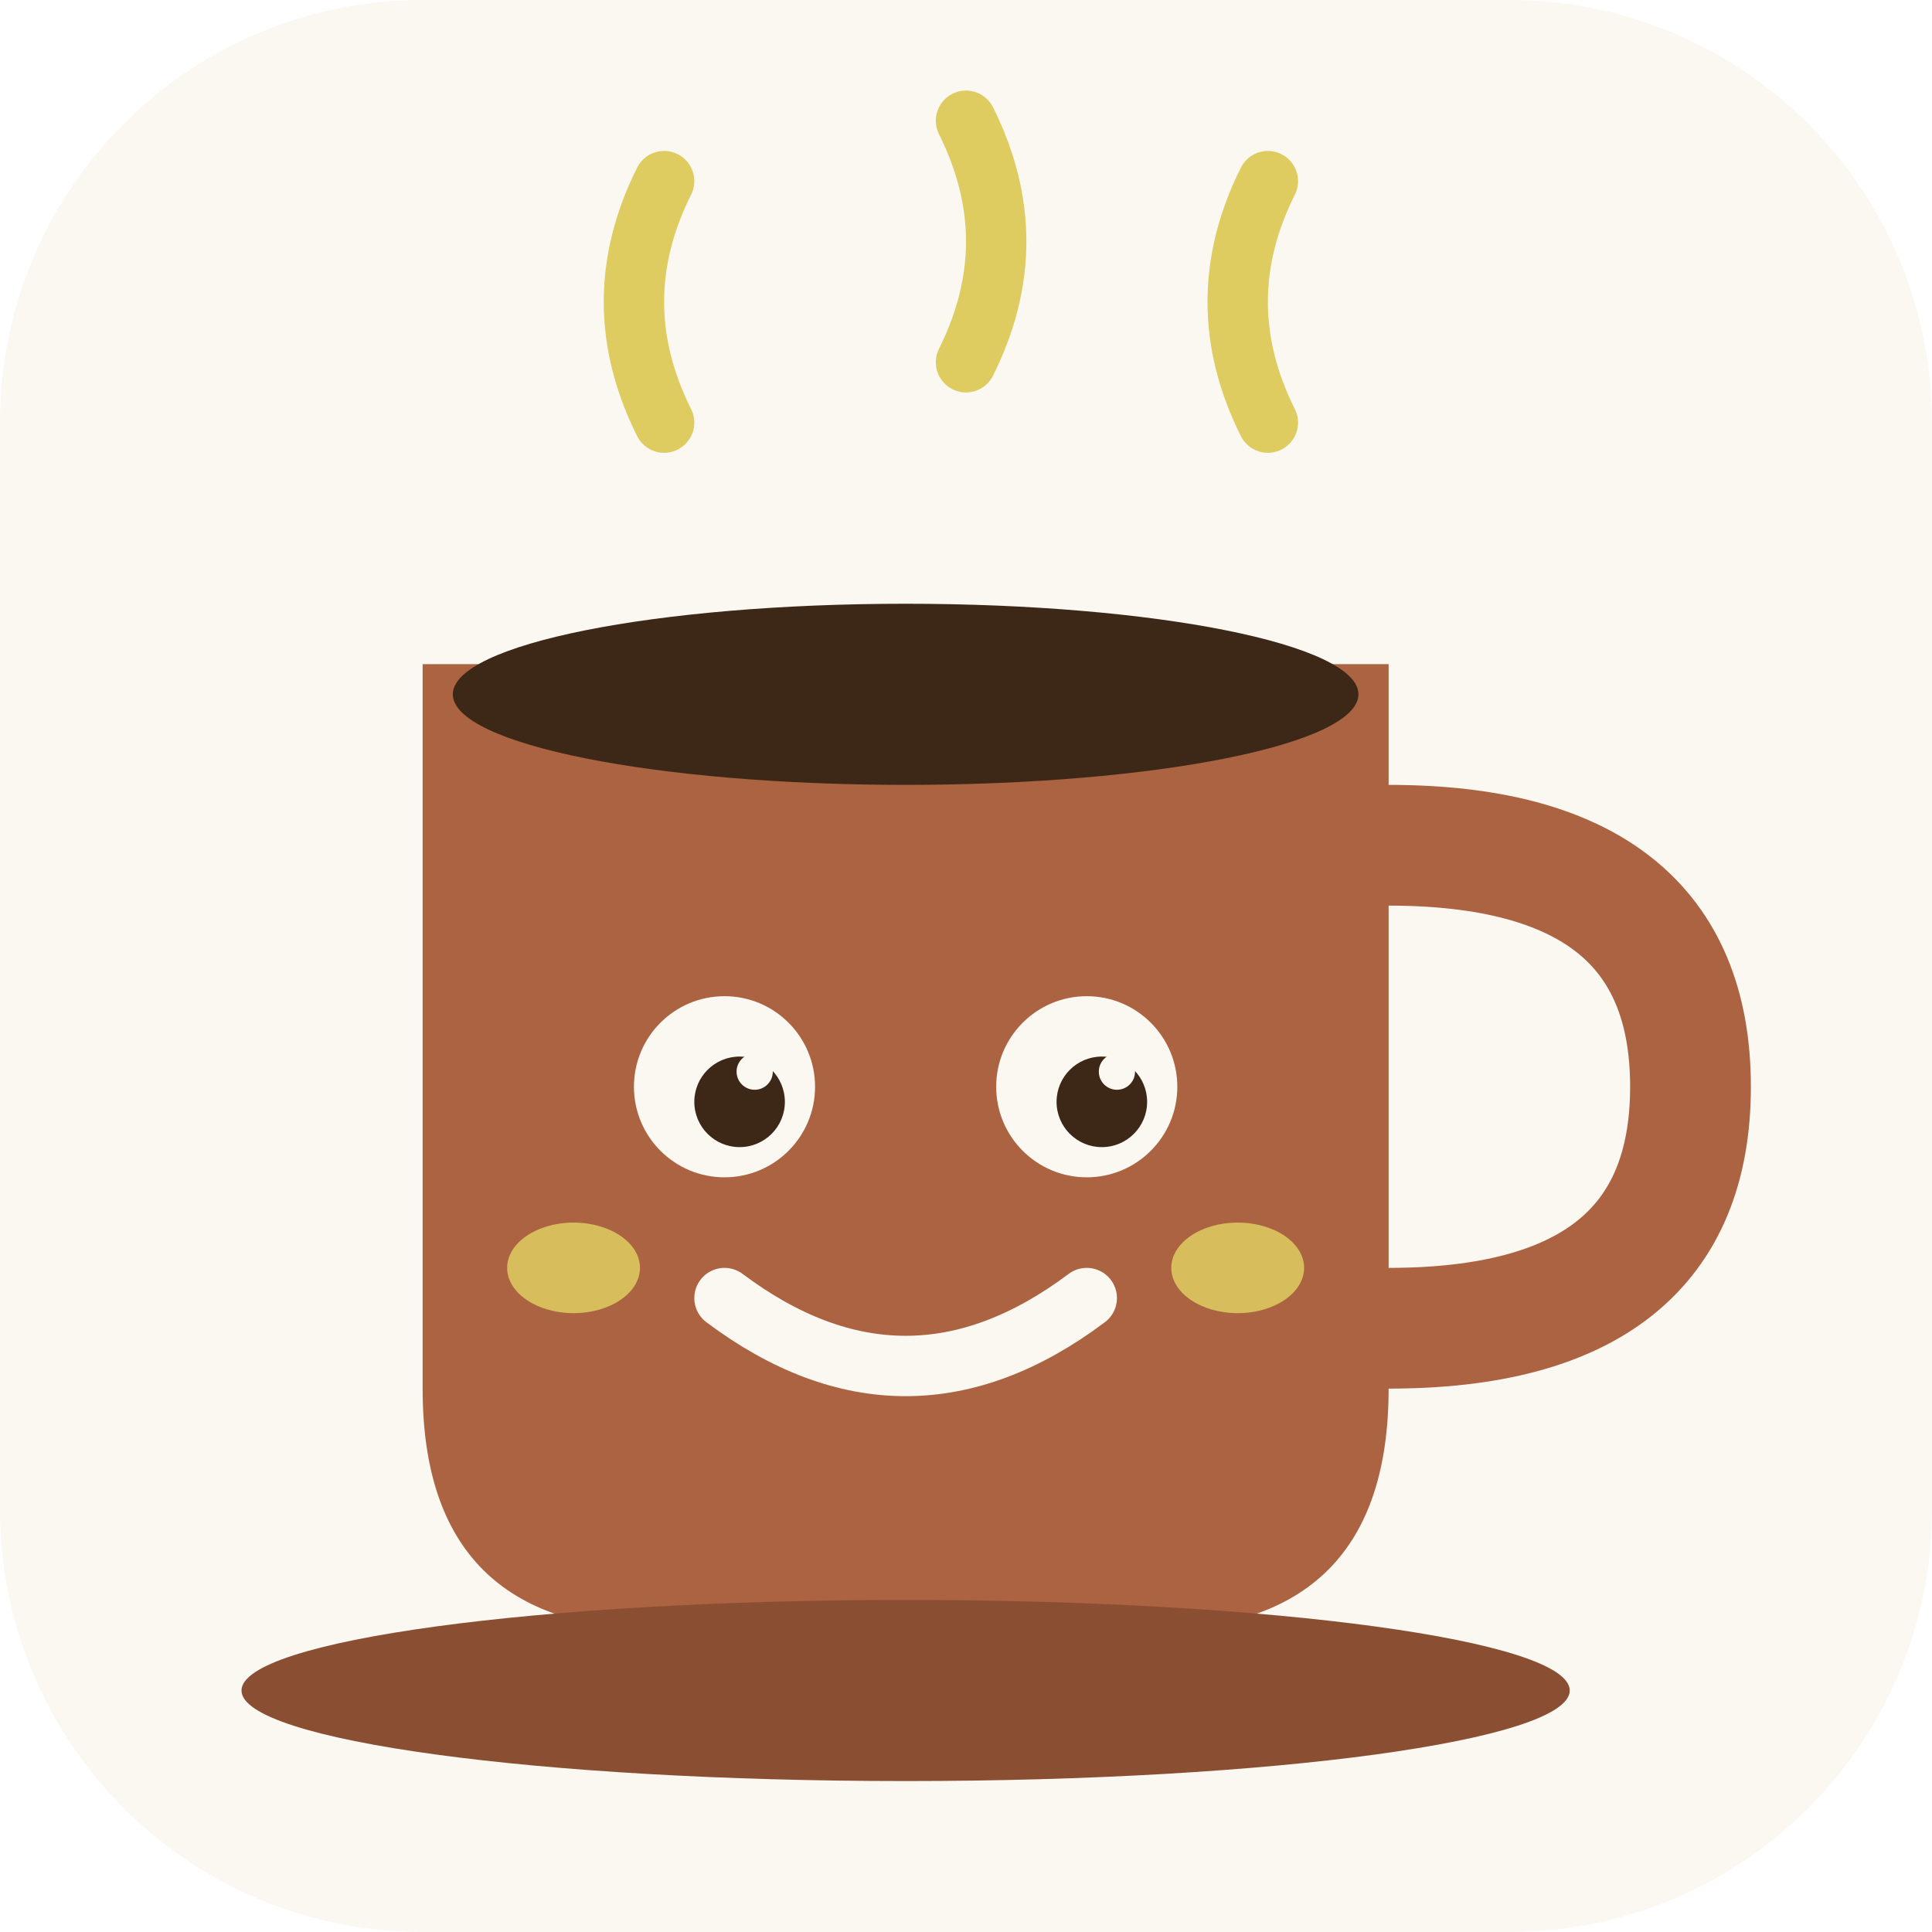
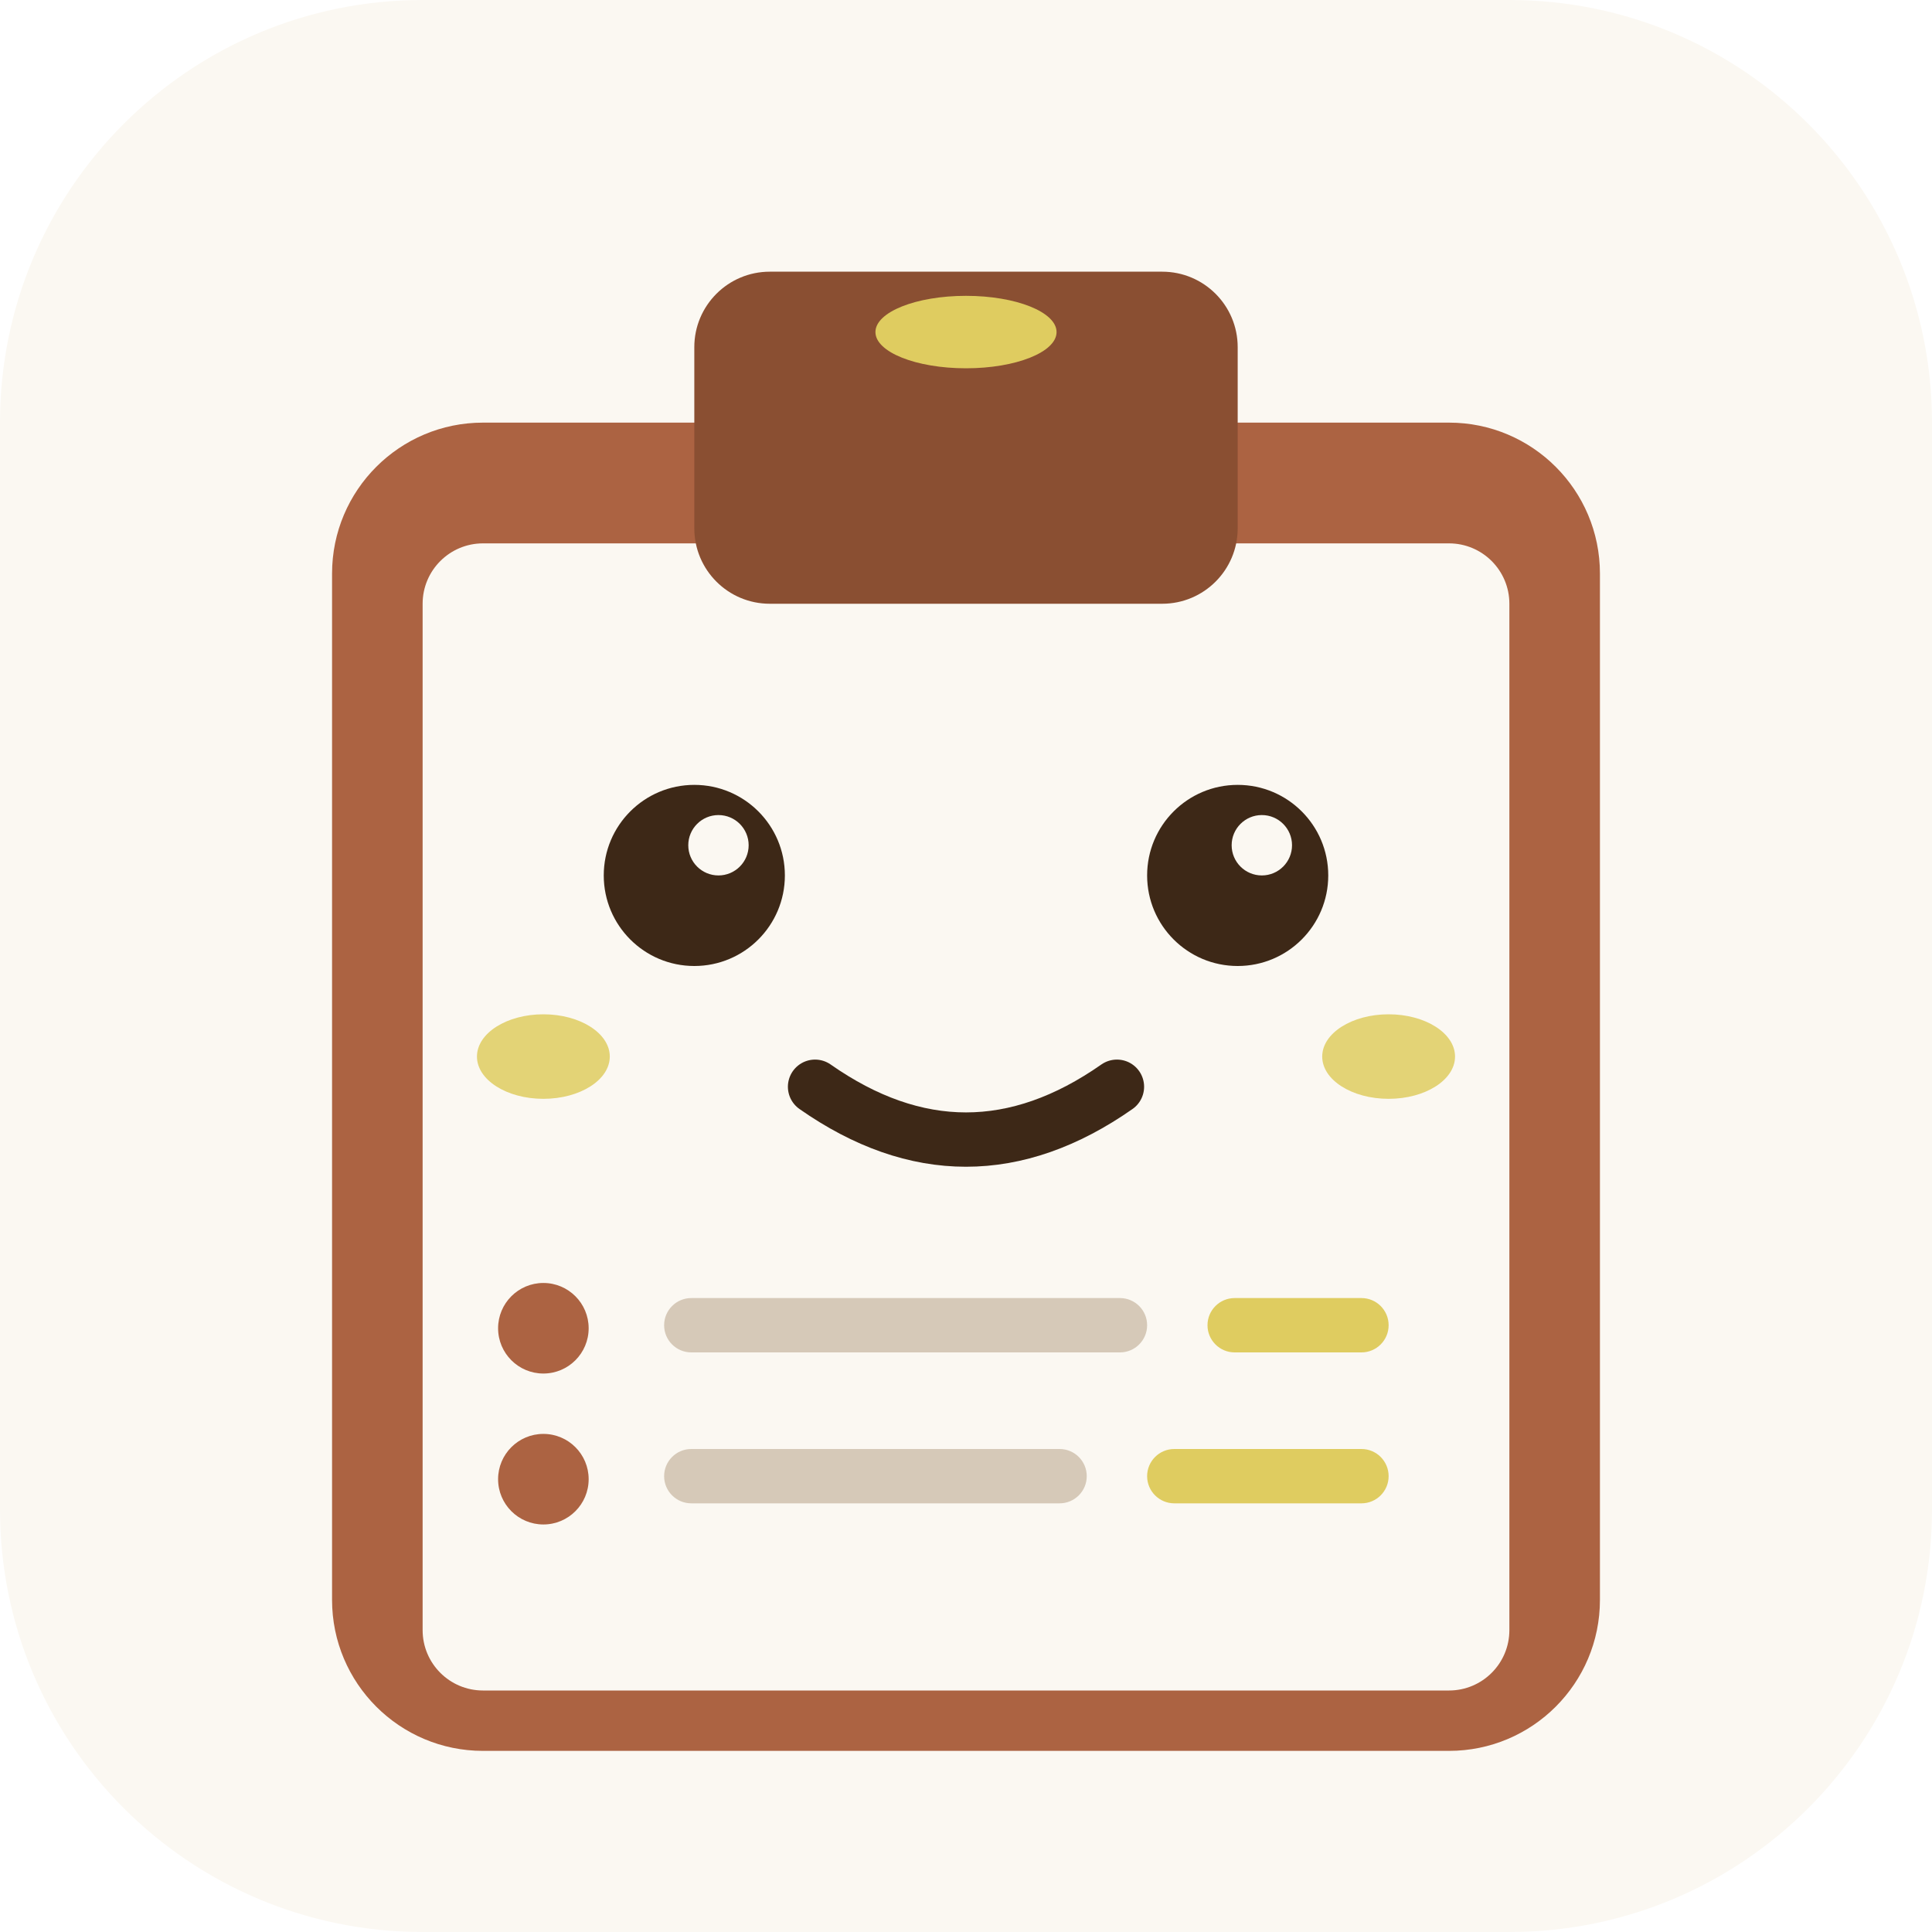
<svg xmlns="http://www.w3.org/2000/svg" viewBox="0 0 64 64" width="64" height="64">
  <rect width="64" height="64" rx="14" fill="#FBF8F2" />
-   <path d="M22 14 Q20 10 22 6" stroke="#DFCC60" stroke-width="2" fill="none" stroke-linecap="round" />
-   <path d="M32 12 Q34 8 32 4" stroke="#DFCC60" stroke-width="2" fill="none" stroke-linecap="round" />
-   <path d="M42 14 Q40 10 42 6" stroke="#DFCC60" stroke-width="2" fill="none" stroke-linecap="round" />
-   <path d="M14 22 L14 46 Q14 54 22 54 L38 54 Q46 54 46 46 L46 22 Z" fill="#AC6342" />
-   <ellipse cx="30" cy="23" rx="15" ry="3" fill="#3D2817" />
-   <path d="M46 28 Q56 28 56 36 Q56 44 46 44" stroke="#AC6342" stroke-width="4" fill="none" stroke-linecap="round" />
-   <ellipse cx="30" cy="56" rx="22" ry="3" fill="#8A4F32" />
-   <circle cx="24" cy="36" r="3" fill="#FBF8F2" />
-   <circle cx="36" cy="36" r="3" fill="#FBF8F2" />
-   <circle cx="24.5" cy="36.5" r="1.5" fill="#3D2817" />
-   <circle cx="36.5" cy="36.5" r="1.5" fill="#3D2817" />
-   <circle cx="25" cy="35.5" r="0.6" fill="#FBF8F2" />
-   <circle cx="37" cy="35.5" r="0.6" fill="#FBF8F2" />
-   <path d="M24 43 Q30 47.5 36 43" stroke="#FBF8F2" stroke-width="2" fill="none" stroke-linecap="round" />
-   <ellipse cx="19" cy="42" rx="2.2" ry="1.5" fill="#DFCC60" opacity="0.85" />
-   <ellipse cx="41" cy="42" rx="2.2" ry="1.5" fill="#DFCC60" opacity="0.85" />
+   <rect x="11" y="14" width="42" height="44" rx="5" fill="#AC6342" />
+   <rect x="14" y="18" width="36" height="38" rx="2" fill="#FBF8F2" />
+   <rect x="23" y="9" width="18" height="11" rx="2.5" fill="#8A4F32" />
+   <ellipse cx="32" cy="11" rx="3" ry="1.2" fill="#DFCC60" />
+   <circle cx="23" cy="29" r="3" fill="#3D2817" />
+   <circle cx="41" cy="29" r="3" fill="#3D2817" />
+   <circle cx="23.8" cy="28" r="1" fill="#FBF8F2" />
+   <circle cx="41.8" cy="28" r="1" fill="#FBF8F2" />
+   <path d="M27 36 Q32 39.5 37 36" stroke="#3D2817" stroke-width="1.8" fill="none" stroke-linecap="round" />
+   <ellipse cx="18" cy="35" rx="2.2" ry="1.4" fill="#DFCC60" opacity="0.85" />
+   <ellipse cx="46" cy="35" rx="2.2" ry="1.4" fill="#DFCC60" opacity="0.85" />
+   <circle cx="18" cy="44" r="1.5" fill="#AC6342" />
+   <rect x="22" y="43" width="16" height="1.8" rx="0.9" fill="#D6C9B8" />
+   <rect x="40" y="43" width="6" height="1.8" rx="0.9" fill="#DFCC60" />
+   <circle cx="18" cy="49" r="1.5" fill="#AC6342" />
+   <rect x="22" y="48" width="14" height="1.8" rx="0.9" fill="#D6C9B8" />
+   <rect x="38" y="48" width="8" height="1.8" rx="0.9" fill="#DFCC60" />
</svg>
